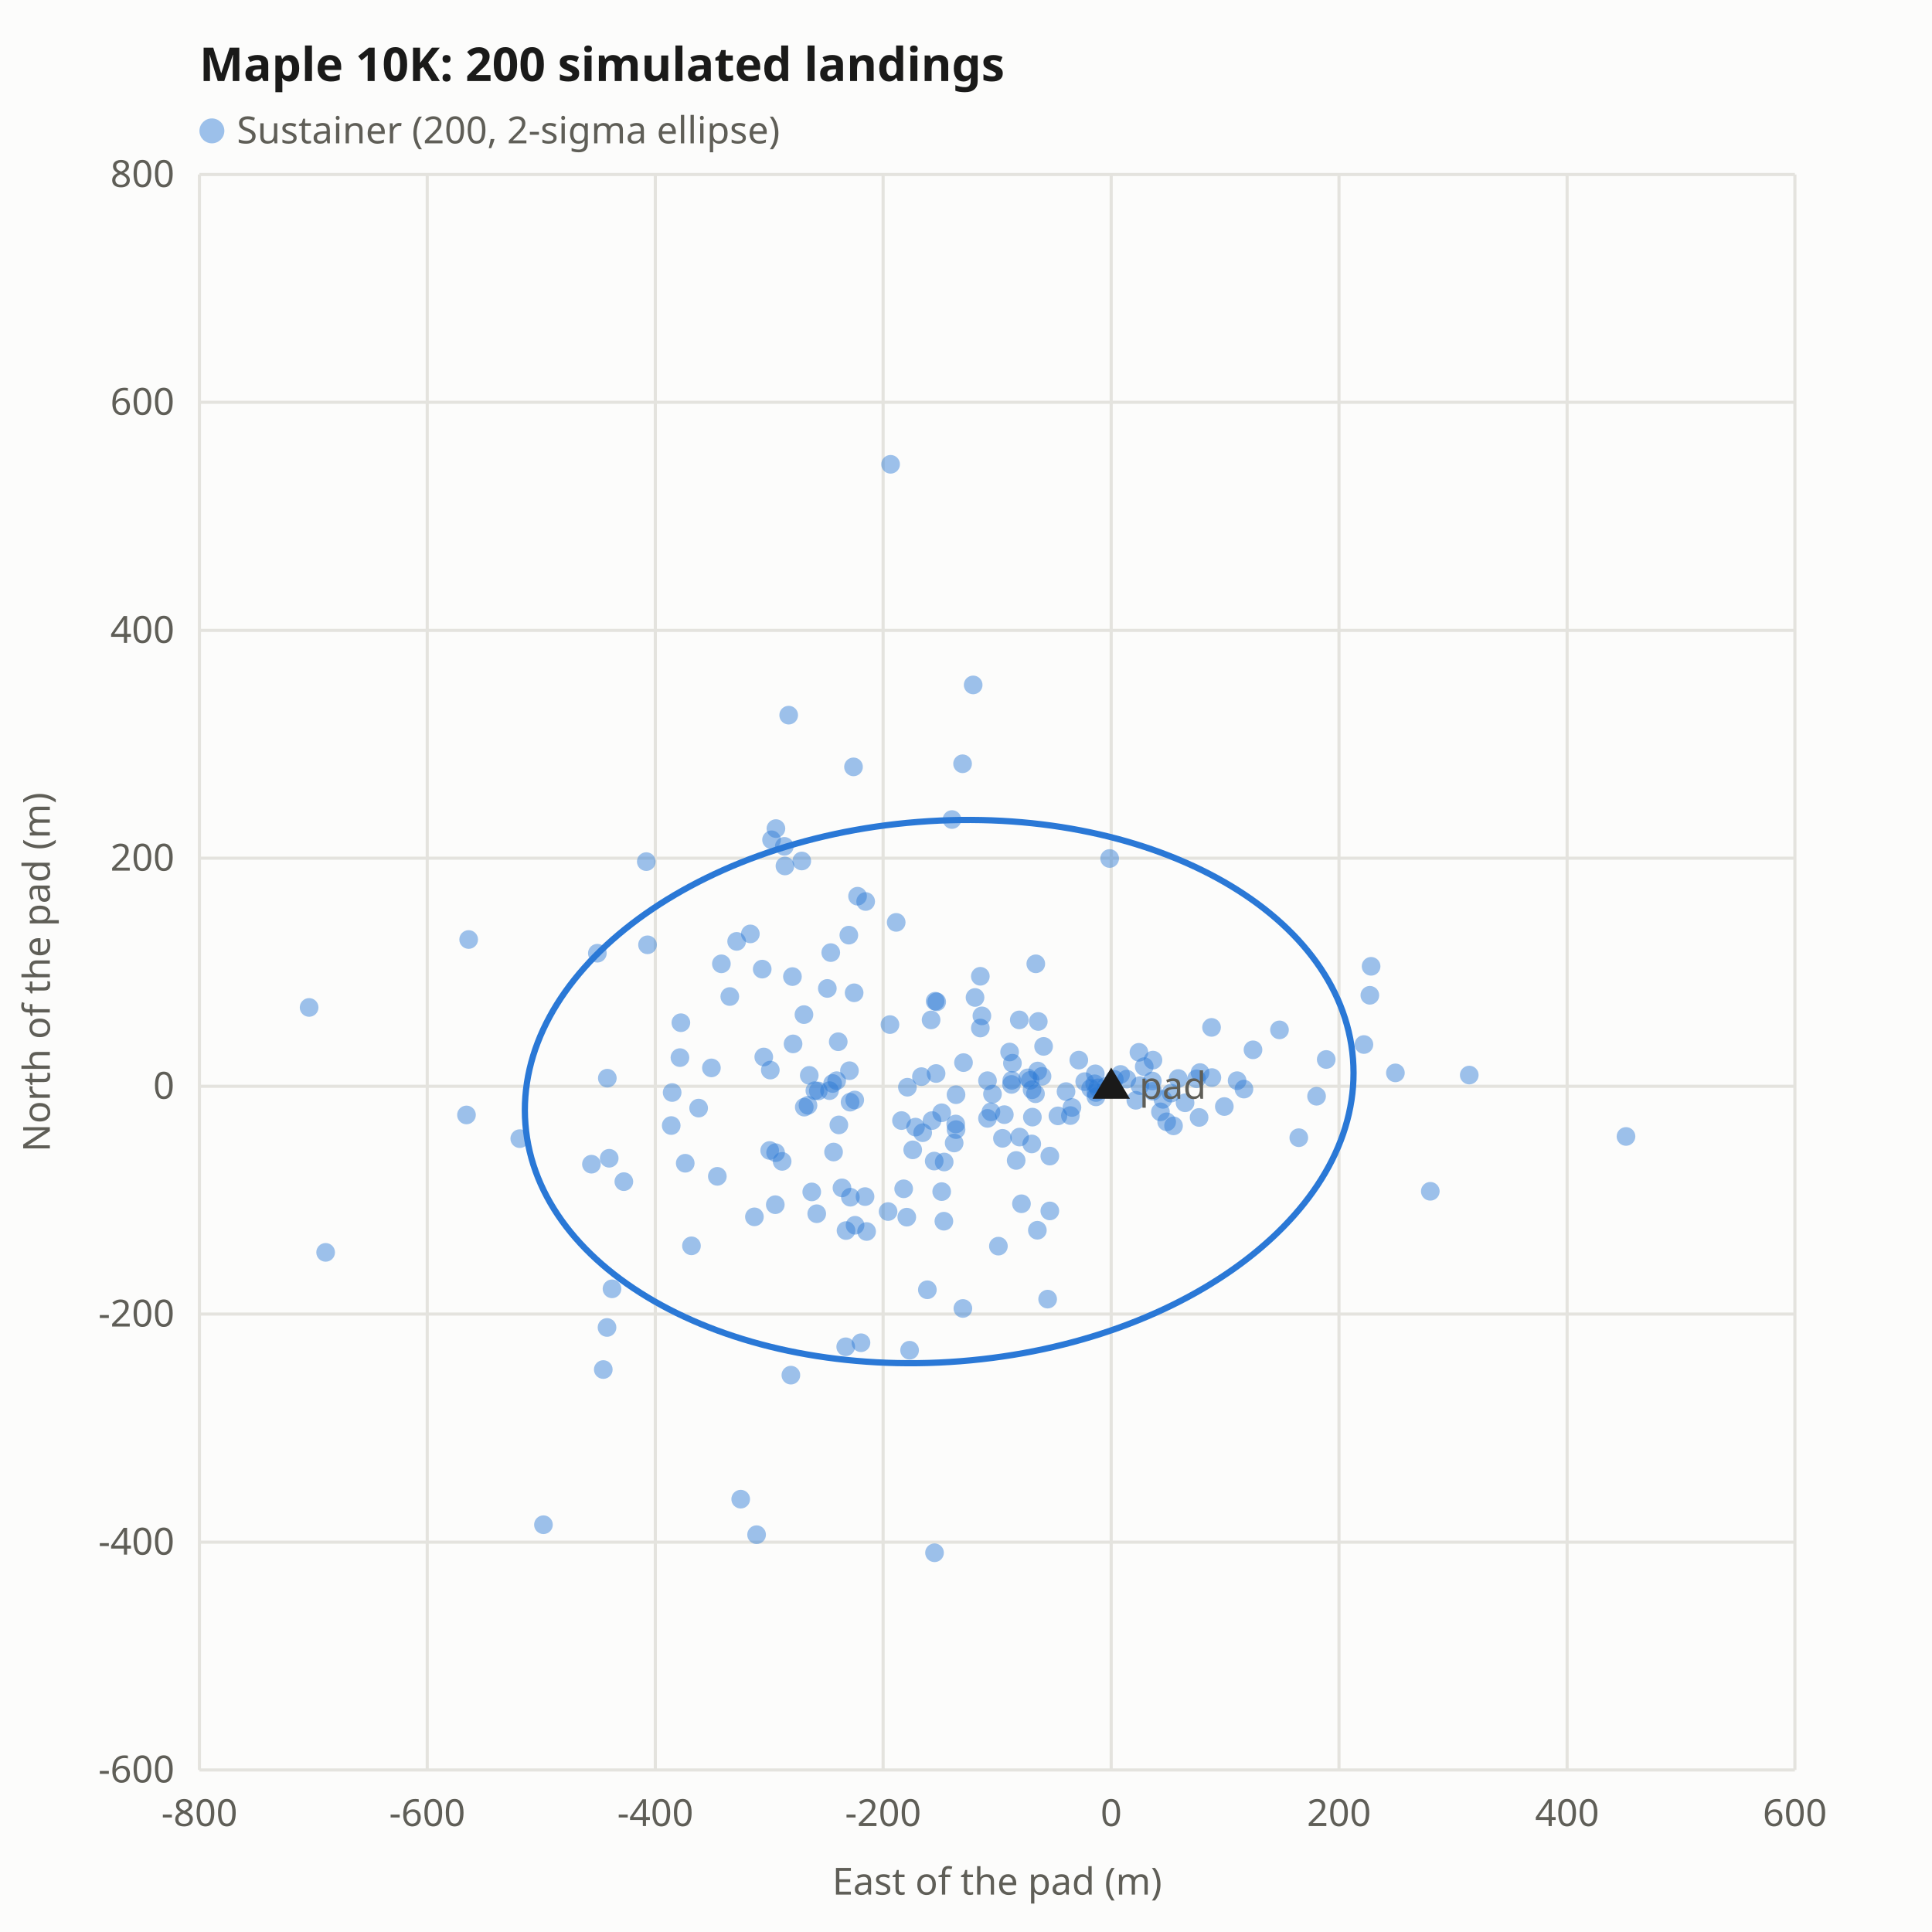
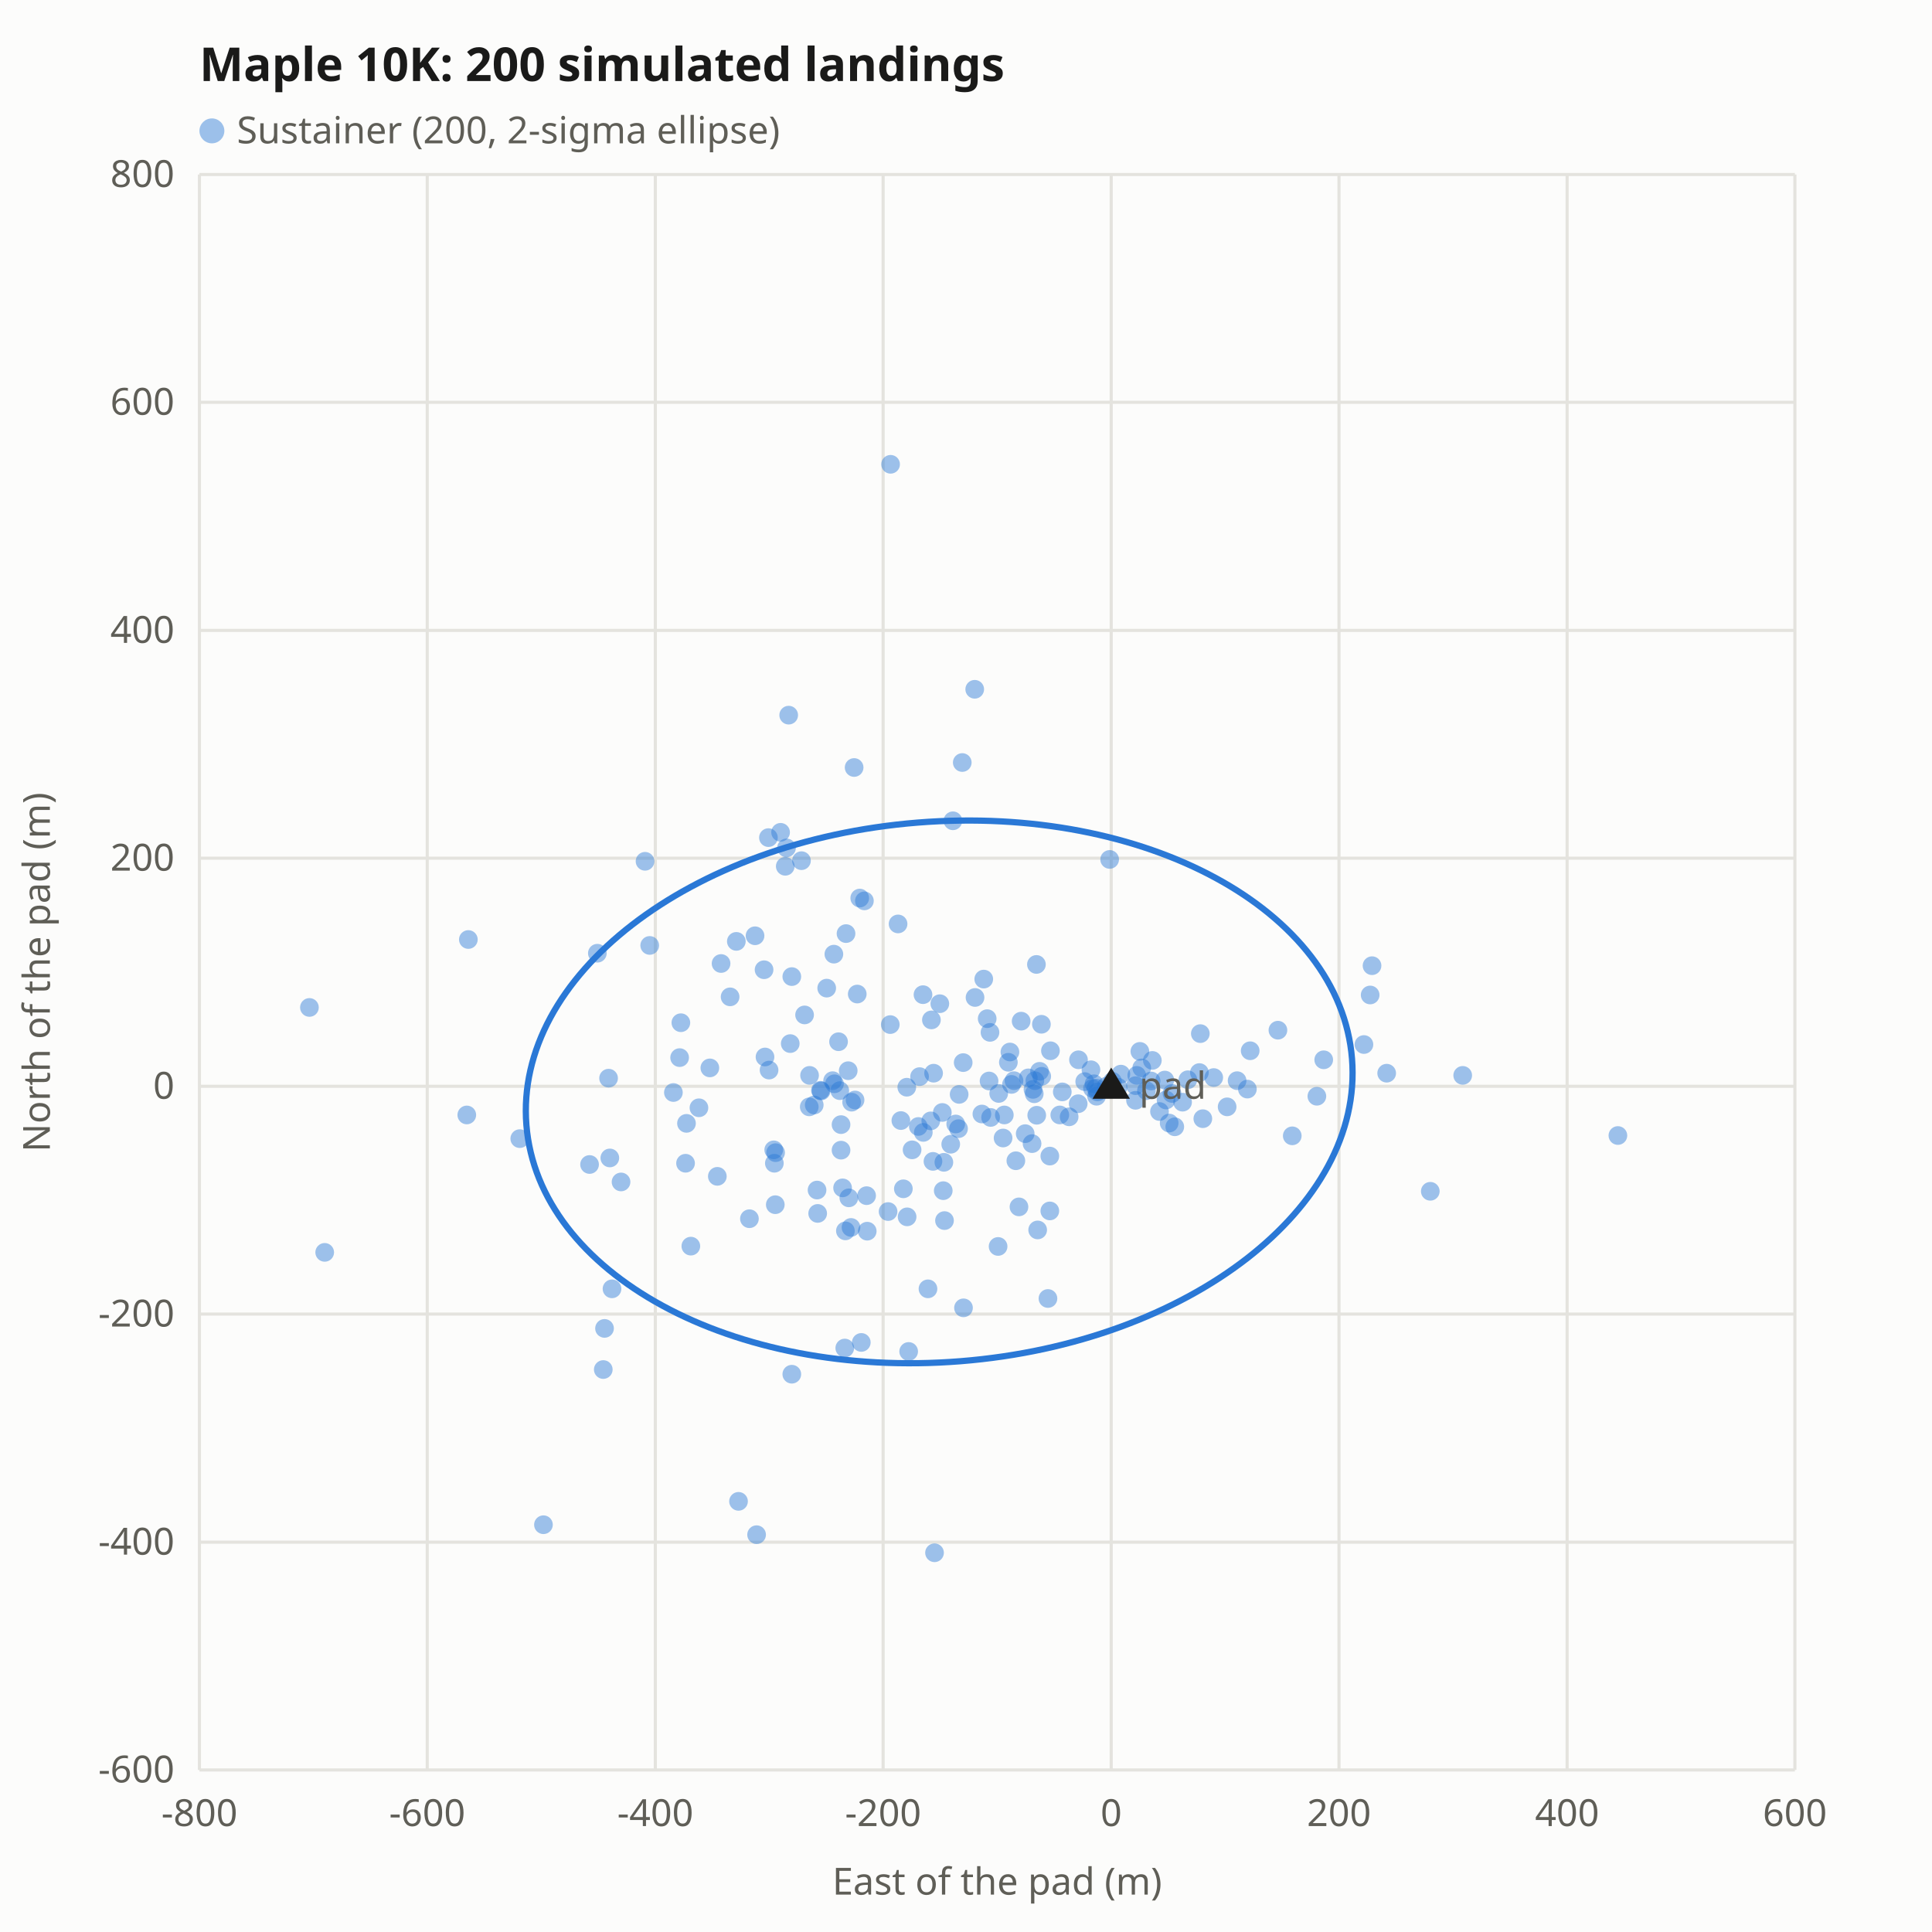
<svg xmlns="http://www.w3.org/2000/svg" viewBox="0 0 620 620" width="620" height="620" role="img" aria-label="Maple 10K: 200 simulated landings">
  <style>
.bg{fill:#fcfcfb}.grid{stroke:#e4e3de;stroke-width:1}.axis{stroke:#b8b7ae;stroke-width:1}.t1{fill:#1a1a19;font:600 15px system-ui,sans-serif}.t2{fill:#5f5e57;font:12px system-ui,sans-serif}.p0{fill:#2a78d6;fill-opacity:.45}.p1{fill:#d9480f;fill-opacity:.45}.e0{fill:none;stroke:#2a78d6;stroke-width:2}.e1{fill:none;stroke:#d9480f;stroke-width:2;stroke-dasharray:5 3}.pad{fill:#1a1a19}
@media (prefers-color-scheme: dark){.bg{fill:#1a1a19}.grid{stroke:#34332f}.axis{stroke:#5f5e57}.t1{fill:#ffffff}.t2{fill:#c3c2b7}.p0{fill:#3987e5}.p1{fill:#f08c4f}.e0{stroke:#3987e5}.e1{stroke:#f08c4f}.pad{fill:#ffffff}}
</style>
  <rect class="bg" width="620" height="620" />
  <text class="t1" x="64" y="26">Maple 10K: 200 simulated landings</text>
  <line class="grid" x1="64.0" x2="64.0" y1="56" y2="568.0" />
  <line class="grid" x1="64" x2="576.0" y1="568.0" y2="568.0" />
  <text class="t2" x="64.0" y="586.0" text-anchor="middle">-800</text>
  <text class="t2" x="56" y="572.0" text-anchor="end">-600</text>
  <line class="grid" x1="137.1" x2="137.1" y1="56" y2="568.0" />
  <line class="grid" x1="64" x2="576.0" y1="494.9" y2="494.9" />
  <text class="t2" x="137.1" y="586.0" text-anchor="middle">-600</text>
  <text class="t2" x="56" y="498.9" text-anchor="end">-400</text>
  <line class="grid" x1="210.3" x2="210.3" y1="56" y2="568.0" />
  <line class="grid" x1="64" x2="576.0" y1="421.7" y2="421.7" />
  <text class="t2" x="210.3" y="586.0" text-anchor="middle">-400</text>
  <text class="t2" x="56" y="425.7" text-anchor="end">-200</text>
  <line class="grid" x1="283.4" x2="283.4" y1="56" y2="568.0" />
  <line class="grid" x1="64" x2="576.0" y1="348.6" y2="348.6" />
  <text class="t2" x="283.4" y="586.0" text-anchor="middle">-200</text>
  <text class="t2" x="56" y="352.6" text-anchor="end">0</text>
  <line class="grid" x1="356.6" x2="356.6" y1="56" y2="568.0" />
  <line class="grid" x1="64" x2="576.0" y1="275.4" y2="275.4" />
  <text class="t2" x="356.6" y="586.0" text-anchor="middle">0</text>
  <text class="t2" x="56" y="279.4" text-anchor="end">200</text>
  <line class="grid" x1="429.7" x2="429.7" y1="56" y2="568.0" />
  <line class="grid" x1="64" x2="576.0" y1="202.3" y2="202.3" />
  <text class="t2" x="429.7" y="586.0" text-anchor="middle">200</text>
  <text class="t2" x="56" y="206.3" text-anchor="end">400</text>
  <line class="grid" x1="502.9" x2="502.9" y1="56" y2="568.0" />
  <line class="grid" x1="64" x2="576.0" y1="129.1" y2="129.1" />
  <text class="t2" x="502.9" y="586.0" text-anchor="middle">400</text>
  <text class="t2" x="56" y="133.1" text-anchor="end">600</text>
  <line class="grid" x1="576.0" x2="576.0" y1="56" y2="568.0" />
  <line class="grid" x1="64" x2="576.0" y1="56.0" y2="56.0" />
  <text class="t2" x="576.0" y="586.0" text-anchor="middle">600</text>
  <text class="t2" x="56" y="60.0" text-anchor="end">800</text>
  <text class="t2" x="320.0" y="608" text-anchor="middle">East of the pad (m)</text>
  <text class="t2" transform="translate(16 312.0) rotate(-90)" text-anchor="middle">North of the pad (m)</text>
-   <circle class="p0" cx="410.6" cy="330.5" r="3" />
-   <circle class="p0" cx="266.2" cy="350.0" r="3" />
+   <circle class="p0" cx="410.1" cy="330.6" r="3" />
+   <circle class="p0" cx="269.5" cy="350.0" r="3" />
  <circle class="p0" cx="248.9" cy="369.9" r="3" />
-   <circle class="p0" cx="332.4" cy="309.3" r="3" />
-   <circle class="p0" cx="271.4" cy="432.2" r="3" />
-   <circle class="p0" cx="372.4" cy="356.8" r="3" />
-   <circle class="p0" cx="99.2" cy="323.3" r="3" />
-   <circle class="p0" cx="375.8" cy="350.8" r="3" />
-   <circle class="p0" cx="376.6" cy="361.3" r="3" />
-   <circle class="p0" cx="447.8" cy="344.3" r="3" />
-   <circle class="p0" cx="318.0" cy="356.8" r="3" />
-   <circle class="p0" cx="333.0" cy="343.7" r="3" />
-   <circle class="p0" cx="218.2" cy="339.4" r="3" />
-   <circle class="p0" cx="300.4" cy="344.5" r="3" />
-   <circle class="p0" cx="334.4" cy="345.4" r="3" />
+   <circle class="p0" cx="332.6" cy="309.5" r="3" />
+   <circle class="p0" cx="271.1" cy="432.6" r="3" />
+   <circle class="p0" cx="372.1" cy="356.7" r="3" />
+   <circle class="p0" cx="99.3" cy="323.3" r="3" />
+   <circle class="p0" cx="376.1" cy="350.9" r="3" />
+   <circle class="p0" cx="377.0" cy="361.6" r="3" />
+   <circle class="p0" cx="445.0" cy="344.4" r="3" />
+   <circle class="p0" cx="315.1" cy="357.5" r="3" />
+   <circle class="p0" cx="333.6" cy="343.8" r="3" />
+   <circle class="p0" cx="218.1" cy="339.4" r="3" />
+   <circle class="p0" cx="299.6" cy="344.4" r="3" />
+   <circle class="p0" cx="334.3" cy="345.4" r="3" />
  <circle class="p0" cx="355.0" cy="348.6" r="3" />
-   <circle class="p0" cx="356.1" cy="275.5" r="3" />
-   <circle class="p0" cx="334.9" cy="335.8" r="3" />
-   <circle class="p0" cx="254.5" cy="335.0" r="3" />
+   <circle class="p0" cx="356.1" cy="275.8" r="3" />
+   <circle class="p0" cx="337.1" cy="337.2" r="3" />
+   <circle class="p0" cx="253.6" cy="334.9" r="3" />
  <circle class="p0" cx="285.0" cy="388.8" r="3" />
-   <circle class="p0" cx="309.2" cy="341.0" r="3" />
-   <circle class="p0" cx="258.1" cy="355.3" r="3" />
+   <circle class="p0" cx="309.1" cy="341.0" r="3" />
+   <circle class="p0" cx="259.7" cy="355.2" r="3" />
  <circle class="p0" cx="336.9" cy="388.6" r="3" />
-   <circle class="p0" cx="312.3" cy="219.8" r="3" />
-   <circle class="p0" cx="251.9" cy="277.9" r="3" />
-   <circle class="p0" cx="269.2" cy="361.0" r="3" />
-   <circle class="p0" cx="306.8" cy="362.5" r="3" />
-   <circle class="p0" cx="242.1" cy="390.5" r="3" />
-   <circle class="p0" cx="265.5" cy="317.2" r="3" />
-   <circle class="p0" cx="300.1" cy="321.3" r="3" />
-   <circle class="p0" cx="388.9" cy="345.8" r="3" />
-   <circle class="p0" cx="189.8" cy="373.6" r="3" />
-   <circle class="p0" cx="357.6" cy="346.4" r="3" />
-   <circle class="p0" cx="262.6" cy="350.1" r="3" />
-   <circle class="p0" cx="392.9" cy="355.1" r="3" />
-   <circle class="p0" cx="268.5" cy="346.8" r="3" />
-   <circle class="p0" cx="194.9" cy="346.0" r="3" />
-   <circle class="p0" cx="253.8" cy="441.3" r="3" />
-   <circle class="p0" cx="289.3" cy="359.6" r="3" />
-   <circle class="p0" cx="370.0" cy="340.2" r="3" />
-   <circle class="p0" cx="351.3" cy="347.8" r="3" />
+   <circle class="p0" cx="312.8" cy="221.2" r="3" />
+   <circle class="p0" cx="252.0" cy="278.0" r="3" />
+   <circle class="p0" cx="269.9" cy="360.9" r="3" />
+   <circle class="p0" cx="307.6" cy="362.2" r="3" />
+   <circle class="p0" cx="240.5" cy="391.1" r="3" />
+   <circle class="p0" cx="265.3" cy="317.1" r="3" />
+   <circle class="p0" cx="301.6" cy="322.1" r="3" />
+   <circle class="p0" cx="389.5" cy="345.8" r="3" />
+   <circle class="p0" cx="189.2" cy="373.7" r="3" />
+   <circle class="p0" cx="357.0" cy="347.0" r="3" />
+   <circle class="p0" cx="263.5" cy="350.1" r="3" />
+   <circle class="p0" cx="393.8" cy="355.2" r="3" />
+   <circle class="p0" cx="267.2" cy="346.8" r="3" />
+   <circle class="p0" cx="195.3" cy="346.0" r="3" />
+   <circle class="p0" cx="254.1" cy="441.0" r="3" />
+   <circle class="p0" cx="289.1" cy="359.6" r="3" />
+   <circle class="p0" cx="369.8" cy="340.3" r="3" />
+   <circle class="p0" cx="351.1" cy="347.8" r="3" />
  <circle class="p0" cx="336.9" cy="371.0" r="3" />
-   <circle class="p0" cx="324.0" cy="337.6" r="3" />
-   <circle class="p0" cx="351.5" cy="344.6" r="3" />
-   <circle class="p0" cx="314.6" cy="329.9" r="3" />
-   <circle class="p0" cx="297.6" cy="413.9" r="3" />
-   <circle class="p0" cx="351.7" cy="350.6" r="3" />
-   <circle class="p0" cx="326.1" cy="372.4" r="3" />
-   <circle class="p0" cx="344.0" cy="355.4" r="3" />
-   <circle class="p0" cx="245.1" cy="339.2" r="3" />
-   <circle class="p0" cx="521.8" cy="364.7" r="3" />
-   <circle class="p0" cx="267.5" cy="369.7" r="3" />
-   <circle class="p0" cx="274.1" cy="318.6" r="3" />
-   <circle class="p0" cx="365.5" cy="337.7" r="3" />
-   <circle class="p0" cx="302.2" cy="357.1" r="3" />
-   <circle class="p0" cx="425.6" cy="340.0" r="3" />
-   <circle class="p0" cx="318.5" cy="351.1" r="3" />
-   <circle class="p0" cx="342.1" cy="350.3" r="3" />
-   <circle class="p0" cx="332.3" cy="351.0" r="3" />
-   <circle class="p0" cx="291.9" cy="433.3" r="3" />
-   <circle class="p0" cx="351.7" cy="352.0" r="3" />
-   <circle class="p0" cx="215.7" cy="350.6" r="3" />
-   <circle class="p0" cx="194.8" cy="426.0" r="3" />
-   <circle class="p0" cx="374.4" cy="360.0" r="3" />
-   <circle class="p0" cx="295.7" cy="345.5" r="3" />
-   <circle class="p0" cx="247.6" cy="269.5" r="3" />
+   <circle class="p0" cx="324.1" cy="337.6" r="3" />
+   <circle class="p0" cx="350.1" cy="343.3" r="3" />
+   <circle class="p0" cx="317.7" cy="331.3" r="3" />
+   <circle class="p0" cx="297.8" cy="413.6" r="3" />
+   <circle class="p0" cx="352.2" cy="350.4" r="3" />
+   <circle class="p0" cx="326.0" cy="372.5" r="3" />
+   <circle class="p0" cx="346.0" cy="354.2" r="3" />
+   <circle class="p0" cx="245.5" cy="339.2" r="3" />
+   <circle class="p0" cx="519.2" cy="364.4" r="3" />
+   <circle class="p0" cx="269.9" cy="369.1" r="3" />
+   <circle class="p0" cx="275.1" cy="319.0" r="3" />
+   <circle class="p0" cx="365.8" cy="337.4" r="3" />
+   <circle class="p0" cx="302.4" cy="357.0" r="3" />
+   <circle class="p0" cx="424.8" cy="340.1" r="3" />
+   <circle class="p0" cx="320.5" cy="350.9" r="3" />
+   <circle class="p0" cx="340.9" cy="350.4" r="3" />
+   <circle class="p0" cx="331.9" cy="351.0" r="3" />
+   <circle class="p0" cx="291.6" cy="433.7" r="3" />
+   <circle class="p0" cx="351.9" cy="351.8" r="3" />
+   <circle class="p0" cx="216.1" cy="350.6" r="3" />
+   <circle class="p0" cx="194.0" cy="426.3" r="3" />
+   <circle class="p0" cx="375.2" cy="360.4" r="3" />
+   <circle class="p0" cx="295.1" cy="345.5" r="3" />
+   <circle class="p0" cx="246.6" cy="268.8" r="3" />
  <circle class="p0" cx="299.9" cy="498.3" r="3" />
-   <circle class="p0" cx="316.9" cy="346.8" r="3" />
-   <circle class="p0" cx="228.3" cy="342.7" r="3" />
-   <circle class="p0" cx="259.3" cy="354.7" r="3" />
-   <circle class="p0" cx="261.5" cy="350.0" r="3" />
-   <circle class="p0" cx="314.6" cy="313.3" r="3" />
+   <circle class="p0" cx="317.4" cy="346.9" r="3" />
+   <circle class="p0" cx="227.8" cy="342.7" r="3" />
+   <circle class="p0" cx="261.3" cy="354.6" r="3" />
+   <circle class="p0" cx="263.3" cy="349.9" r="3" />
+   <circle class="p0" cx="315.7" cy="314.2" r="3" />
  <circle class="p0" cx="285.8" cy="149.0" r="3" />
-   <circle class="p0" cx="422.5" cy="351.8" r="3" />
-   <circle class="p0" cx="266.6" cy="305.7" r="3" />
-   <circle class="p0" cx="258.0" cy="325.6" r="3" />
-   <circle class="p0" cx="388.8" cy="329.7" r="3" />
-   <circle class="p0" cx="249.0" cy="265.9" r="3" />
-   <circle class="p0" cx="291.2" cy="348.9" r="3" />
-   <circle class="p0" cx="346.2" cy="340.2" r="3" />
-   <circle class="p0" cx="380.3" cy="353.9" r="3" />
-   <circle class="p0" cx="320.4" cy="399.9" r="3" />
-   <circle class="p0" cx="221.9" cy="399.8" r="3" />
-   <circle class="p0" cx="361.6" cy="346.3" r="3" />
-   <circle class="p0" cx="274.4" cy="393.2" r="3" />
-   <circle class="p0" cx="327.2" cy="364.9" r="3" />
-   <circle class="p0" cx="369.9" cy="350.2" r="3" />
+   <circle class="p0" cx="422.6" cy="351.8" r="3" />
+   <circle class="p0" cx="267.6" cy="306.2" r="3" />
+   <circle class="p0" cx="258.2" cy="325.7" r="3" />
+   <circle class="p0" cx="385.2" cy="331.7" r="3" />
+   <circle class="p0" cx="250.5" cy="267.1" r="3" />
+   <circle class="p0" cx="291.0" cy="348.9" r="3" />
+   <circle class="p0" cx="346.1" cy="340.1" r="3" />
+   <circle class="p0" cx="379.5" cy="353.7" r="3" />
+   <circle class="p0" cx="320.3" cy="400.0" r="3" />
+   <circle class="p0" cx="221.7" cy="399.9" r="3" />
+   <circle class="p0" cx="364.8" cy="345.1" r="3" />
+   <circle class="p0" cx="273.1" cy="393.9" r="3" />
+   <circle class="p0" cx="329.0" cy="363.8" r="3" />
+   <circle class="p0" cx="367.9" cy="350.0" r="3" />
  <circle class="p0" cx="230.2" cy="377.5" r="3" />
-   <circle class="p0" cx="149.7" cy="357.8" r="3" />
-   <circle class="p0" cx="277.6" cy="384.0" r="3" />
+   <circle class="p0" cx="149.8" cy="357.8" r="3" />
+   <circle class="p0" cx="278.1" cy="383.7" r="3" />
  <circle class="p0" cx="166.8" cy="365.4" r="3" />
-   <circle class="p0" cx="275.2" cy="287.6" r="3" />
-   <circle class="p0" cx="315.1" cy="326.0" r="3" />
-   <circle class="p0" cx="254.3" cy="313.4" r="3" />
-   <circle class="p0" cx="327.8" cy="386.3" r="3" />
-   <circle class="p0" cx="321.7" cy="365.3" r="3" />
-   <circle class="p0" cx="244.6" cy="311.0" r="3" />
+   <circle class="p0" cx="275.9" cy="288.2" r="3" />
+   <circle class="p0" cx="316.8" cy="326.9" r="3" />
+   <circle class="p0" cx="254.1" cy="313.4" r="3" />
+   <circle class="p0" cx="327.0" cy="387.3" r="3" />
+   <circle class="p0" cx="321.9" cy="365.2" r="3" />
+   <circle class="p0" cx="245.2" cy="311.2" r="3" />
  <circle class="p0" cx="253.1" cy="229.5" r="3" />
-   <circle class="p0" cx="293.8" cy="361.7" r="3" />
-   <circle class="p0" cx="290.0" cy="381.5" r="3" />
-   <circle class="p0" cx="150.4" cy="301.5" r="3" />
-   <circle class="p0" cx="343.5" cy="358.0" r="3" />
+   <circle class="p0" cx="294.7" cy="361.5" r="3" />
+   <circle class="p0" cx="289.9" cy="381.5" r="3" />
+   <circle class="p0" cx="150.3" cy="301.5" r="3" />
+   <circle class="p0" cx="343.1" cy="358.4" r="3" />
  <circle class="p0" cx="312.9" cy="320.1" r="3" />
-   <circle class="p0" cx="367.2" cy="342.3" r="3" />
-   <circle class="p0" cx="296.1" cy="363.5" r="3" />
-   <circle class="p0" cx="292.9" cy="369.0" r="3" />
-   <circle class="p0" cx="262.1" cy="389.5" r="3" />
-   <circle class="p0" cx="285.6" cy="328.8" r="3" />
-   <circle class="p0" cx="385.1" cy="344.2" r="3" />
-   <circle class="p0" cx="273.9" cy="246.1" r="3" />
-   <circle class="p0" cx="336.2" cy="416.9" r="3" />
-   <circle class="p0" cx="356.2" cy="348.8" r="3" />
-   <circle class="p0" cx="299.1" cy="359.6" r="3" />
-   <circle class="p0" cx="274.3" cy="353.0" r="3" />
-   <circle class="p0" cx="331.3" cy="358.5" r="3" />
+   <circle class="p0" cx="366.4" cy="342.7" r="3" />
+   <circle class="p0" cx="296.3" cy="363.4" r="3" />
+   <circle class="p0" cx="292.7" cy="369.0" r="3" />
+   <circle class="p0" cx="262.4" cy="389.4" r="3" />
+   <circle class="p0" cx="285.7" cy="328.8" r="3" />
+   <circle class="p0" cx="384.9" cy="344.2" r="3" />
+   <circle class="p0" cx="274.1" cy="246.3" r="3" />
+   <circle class="p0" cx="336.3" cy="416.7" r="3" />
+   <circle class="p0" cx="358.8" cy="348.9" r="3" />
+   <circle class="p0" cx="298.7" cy="359.7" r="3" />
+   <circle class="p0" cx="274.4" cy="353.0" r="3" />
+   <circle class="p0" cx="332.7" cy="357.9" r="3" />
  <circle class="p0" cx="306.7" cy="360.7" r="3" />
-   <circle class="p0" cx="207.4" cy="276.5" r="3" />
-   <circle class="p0" cx="399.2" cy="349.5" r="3" />
-   <circle class="p0" cx="259.7" cy="345.1" r="3" />
-   <circle class="p0" cx="247.2" cy="343.4" r="3" />
-   <circle class="p0" cx="298.8" cy="327.3" r="3" />
-   <circle class="p0" cx="219.9" cy="373.3" r="3" />
-   <circle class="p0" cx="271.5" cy="394.9" r="3" />
+   <circle class="p0" cx="207.0" cy="276.4" r="3" />
+   <circle class="p0" cx="400.3" cy="349.5" r="3" />
+   <circle class="p0" cx="259.8" cy="345.1" r="3" />
+   <circle class="p0" cx="246.8" cy="343.4" r="3" />
+   <circle class="p0" cx="298.9" cy="327.3" r="3" />
+   <circle class="p0" cx="220.0" cy="373.3" r="3" />
+   <circle class="p0" cx="271.3" cy="395.0" r="3" />
  <circle class="p0" cx="248.8" cy="386.6" r="3" />
-   <circle class="p0" cx="309.0" cy="419.9" r="3" />
-   <circle class="p0" cx="224.2" cy="355.6" r="3" />
-   <circle class="p0" cx="267.2" cy="347.7" r="3" />
-   <circle class="p0" cx="333.2" cy="327.8" r="3" />
-   <circle class="p0" cx="330.6" cy="346.7" r="3" />
-   <circle class="p0" cx="350.0" cy="349.3" r="3" />
+   <circle class="p0" cx="309.2" cy="419.7" r="3" />
+   <circle class="p0" cx="224.3" cy="355.5" r="3" />
+   <circle class="p0" cx="267.8" cy="347.8" r="3" />
+   <circle class="p0" cx="334.2" cy="328.7" r="3" />
+   <circle class="p0" cx="332.1" cy="346.8" r="3" />
+   <circle class="p0" cx="350.6" cy="349.3" r="3" />
  <circle class="p0" cx="437.7" cy="335.2" r="3" />
-   <circle class="p0" cx="207.8" cy="303.2" r="3" />
-   <circle class="p0" cx="316.9" cy="358.9" r="3" />
-   <circle class="p0" cx="352.3" cy="349.1" r="3" />
-   <circle class="p0" cx="359.6" cy="344.8" r="3" />
-   <circle class="p0" cx="236.4" cy="302.1" r="3" />
-   <circle class="p0" cx="327.1" cy="327.3" r="3" />
-   <circle class="p0" cx="306.2" cy="366.8" r="3" />
-   <circle class="p0" cx="331.2" cy="349.7" r="3" />
-   <circle class="p0" cx="331.1" cy="367.1" r="3" />
-   <circle class="p0" cx="272.6" cy="343.6" r="3" />
-   <circle class="p0" cx="439.6" cy="319.4" r="3" />
-   <circle class="p0" cx="200.2" cy="379.2" r="3" />
-   <circle class="p0" cx="278.1" cy="395.2" r="3" />
-   <circle class="p0" cx="195.5" cy="371.7" r="3" />
-   <circle class="p0" cx="260.5" cy="382.5" r="3" />
-   <circle class="p0" cx="251.0" cy="372.7" r="3" />
-   <circle class="p0" cx="332.9" cy="394.8" r="3" />
-   <circle class="p0" cx="369.8" cy="346.9" r="3" />
-   <circle class="p0" cx="272.4" cy="300.1" r="3" />
-   <circle class="p0" cx="277.8" cy="289.3" r="3" />
-   <circle class="p0" cx="237.7" cy="481.1" r="3" />
+   <circle class="p0" cx="208.5" cy="303.4" r="3" />
+   <circle class="p0" cx="317.9" cy="358.6" r="3" />
+   <circle class="p0" cx="351.7" cy="349.2" r="3" />
+   <circle class="p0" cx="359.7" cy="344.7" r="3" />
+   <circle class="p0" cx="236.3" cy="302.1" r="3" />
+   <circle class="p0" cx="327.7" cy="327.7" r="3" />
+   <circle class="p0" cx="305.1" cy="367.2" r="3" />
+   <circle class="p0" cx="331.5" cy="349.6" r="3" />
+   <circle class="p0" cx="331.2" cy="367.0" r="3" />
+   <circle class="p0" cx="272.2" cy="343.6" r="3" />
+   <circle class="p0" cx="439.7" cy="319.3" r="3" />
+   <circle class="p0" cx="199.3" cy="379.3" r="3" />
+   <circle class="p0" cx="278.3" cy="395.1" r="3" />
+   <circle class="p0" cx="195.7" cy="371.6" r="3" />
+   <circle class="p0" cx="262.2" cy="381.9" r="3" />
+   <circle class="p0" cx="248.5" cy="373.3" r="3" />
+   <circle class="p0" cx="333.0" cy="394.7" r="3" />
+   <circle class="p0" cx="369.4" cy="346.9" r="3" />
+   <circle class="p0" cx="271.5" cy="299.6" r="3" />
+   <circle class="p0" cx="277.4" cy="289.1" r="3" />
+   <circle class="p0" cx="237.0" cy="481.8" r="3" />
  <circle class="p0" cx="218.5" cy="328.2" r="3" />
  <circle class="p0" cx="242.8" cy="492.5" r="3" />
-   <circle class="p0" cx="299.8" cy="372.6" r="3" />
-   <circle class="p0" cx="384.8" cy="358.6" r="3" />
-   <circle class="p0" cx="324.7" cy="346.7" r="3" />
-   <circle class="p0" cx="324.9" cy="341.2" r="3" />
-   <circle class="p0" cx="322.3" cy="357.7" r="3" />
-   <circle class="p0" cx="302.9" cy="391.9" r="3" />
-   <circle class="p0" cx="240.8" cy="299.7" r="3" />
-   <circle class="p0" cx="104.5" cy="401.9" r="3" />
+   <circle class="p0" cx="299.4" cy="372.7" r="3" />
+   <circle class="p0" cx="386.0" cy="359.0" r="3" />
+   <circle class="p0" cx="325.4" cy="346.8" r="3" />
+   <circle class="p0" cx="323.6" cy="340.9" r="3" />
+   <circle class="p0" cx="322.3" cy="357.8" r="3" />
+   <circle class="p0" cx="303.1" cy="391.7" r="3" />
+   <circle class="p0" cx="242.3" cy="300.3" r="3" />
+   <circle class="p0" cx="104.2" cy="401.9" r="3" />
  <circle class="p0" cx="397.0" cy="346.8" r="3" />
  <circle class="p0" cx="193.6" cy="439.5" r="3" />
-   <circle class="p0" cx="329.8" cy="345.9" r="3" />
-   <circle class="p0" cx="215.4" cy="361.2" r="3" />
-   <circle class="p0" cx="378.1" cy="346.1" r="3" />
-   <circle class="p0" cx="287.6" cy="296.0" r="3" />
-   <circle class="p0" cx="364.5" cy="353.1" r="3" />
+   <circle class="p0" cx="330.0" cy="345.9" r="3" />
+   <circle class="p0" cx="220.3" cy="360.5" r="3" />
+   <circle class="p0" cx="373.8" cy="346.6" r="3" />
+   <circle class="p0" cx="288.2" cy="296.5" r="3" />
+   <circle class="p0" cx="364.4" cy="353.1" r="3" />
  <circle class="p0" cx="324.6" cy="348.0" r="3" />
-   <circle class="p0" cx="302.2" cy="382.4" r="3" />
-   <circle class="p0" cx="257.3" cy="276.3" r="3" />
-   <circle class="p0" cx="269.0" cy="334.3" r="3" />
-   <circle class="p0" cx="291.0" cy="390.6" r="3" />
-   <circle class="p0" cx="373.2" cy="352.8" r="3" />
+   <circle class="p0" cx="302.7" cy="382.1" r="3" />
+   <circle class="p0" cx="257.2" cy="276.2" r="3" />
+   <circle class="p0" cx="269.1" cy="334.3" r="3" />
+   <circle class="p0" cx="291.1" cy="390.5" r="3" />
+   <circle class="p0" cx="374.2" cy="353.0" r="3" />
  <circle class="p0" cx="196.4" cy="413.6" r="3" />
-   <circle class="p0" cx="234.2" cy="319.8" r="3" />
-   <circle class="p0" cx="276.3" cy="430.9" r="3" />
-   <circle class="p0" cx="471.5" cy="345.0" r="3" />
-   <circle class="p0" cx="303.0" cy="372.9" r="3" />
-   <circle class="p0" cx="306.8" cy="351.3" r="3" />
-   <circle class="p0" cx="308.9" cy="245.1" r="3" />
-   <circle class="p0" cx="440.0" cy="310.1" r="3" />
-   <circle class="p0" cx="247.0" cy="369.2" r="3" />
-   <circle class="p0" cx="365.8" cy="348.4" r="3" />
+   <circle class="p0" cx="234.3" cy="319.9" r="3" />
+   <circle class="p0" cx="276.4" cy="430.8" r="3" />
+   <circle class="p0" cx="469.4" cy="345.1" r="3" />
+   <circle class="p0" cx="302.9" cy="373.0" r="3" />
+   <circle class="p0" cx="307.8" cy="351.2" r="3" />
+   <circle class="p0" cx="308.8" cy="244.7" r="3" />
+   <circle class="p0" cx="440.3" cy="309.9" r="3" />
+   <circle class="p0" cx="248.3" cy="369.0" r="3" />
+   <circle class="p0" cx="364.4" cy="348.4" r="3" />
  <circle class="p0" cx="348.1" cy="347.1" r="3" />
-   <circle class="p0" cx="384.0" cy="346.2" r="3" />
-   <circle class="p0" cx="272.9" cy="384.2" r="3" />
-   <circle class="p0" cx="231.5" cy="309.3" r="3" />
+   <circle class="p0" cx="381.2" cy="346.5" r="3" />
+   <circle class="p0" cx="272.4" cy="384.4" r="3" />
+   <circle class="p0" cx="231.4" cy="309.2" r="3" />
  <circle class="p0" cx="174.4" cy="489.3" r="3" />
-   <circle class="p0" cx="272.8" cy="353.7" r="3" />
-   <circle class="p0" cx="402.1" cy="336.9" r="3" />
+   <circle class="p0" cx="273.3" cy="353.7" r="3" />
+   <circle class="p0" cx="401.2" cy="337.2" r="3" />
  <circle class="p0" cx="191.7" cy="305.9" r="3" />
-   <circle class="p0" cx="270.2" cy="381.2" r="3" />
-   <circle class="p0" cx="300.6" cy="321.5" r="3" />
-   <circle class="p0" cx="339.5" cy="358.1" r="3" />
-   <circle class="p0" cx="416.8" cy="365.1" r="3" />
+   <circle class="p0" cx="270.4" cy="381.2" r="3" />
+   <circle class="p0" cx="296.2" cy="319.2" r="3" />
+   <circle class="p0" cx="340.1" cy="357.8" r="3" />
+   <circle class="p0" cx="414.7" cy="364.5" r="3" />
  <circle class="p0" cx="459.0" cy="382.3" r="3" />
-   <circle class="p0" cx="305.5" cy="263.0" r="3" />
-   <circle class="p0" cx="251.7" cy="271.6" r="3" />
-   <ellipse class="e0" cx="301.4" cy="350.3" rx="133.2" ry="86.8" transform="rotate(-4.51 301.4 350.3)" />
+   <circle class="p0" cx="305.8" cy="263.4" r="3" />
+   <circle class="p0" cx="252.4" cy="272.1" r="3" />
+   <ellipse class="e0" cx="301.4" cy="350.4" rx="132.9" ry="86.7" transform="rotate(-4.59 301.4 350.4)" />
  <circle class="p0" cx="68" cy="42" r="4" />
  <text class="t2" x="76" y="46">Sustainer (200, 2-sigma ellipse)</text>
  <path class="pad" d="M356.6 342.6 l6 10 h-12 z" />
  <text class="t2" x="365.6" y="352.6">pad</text>
</svg>
